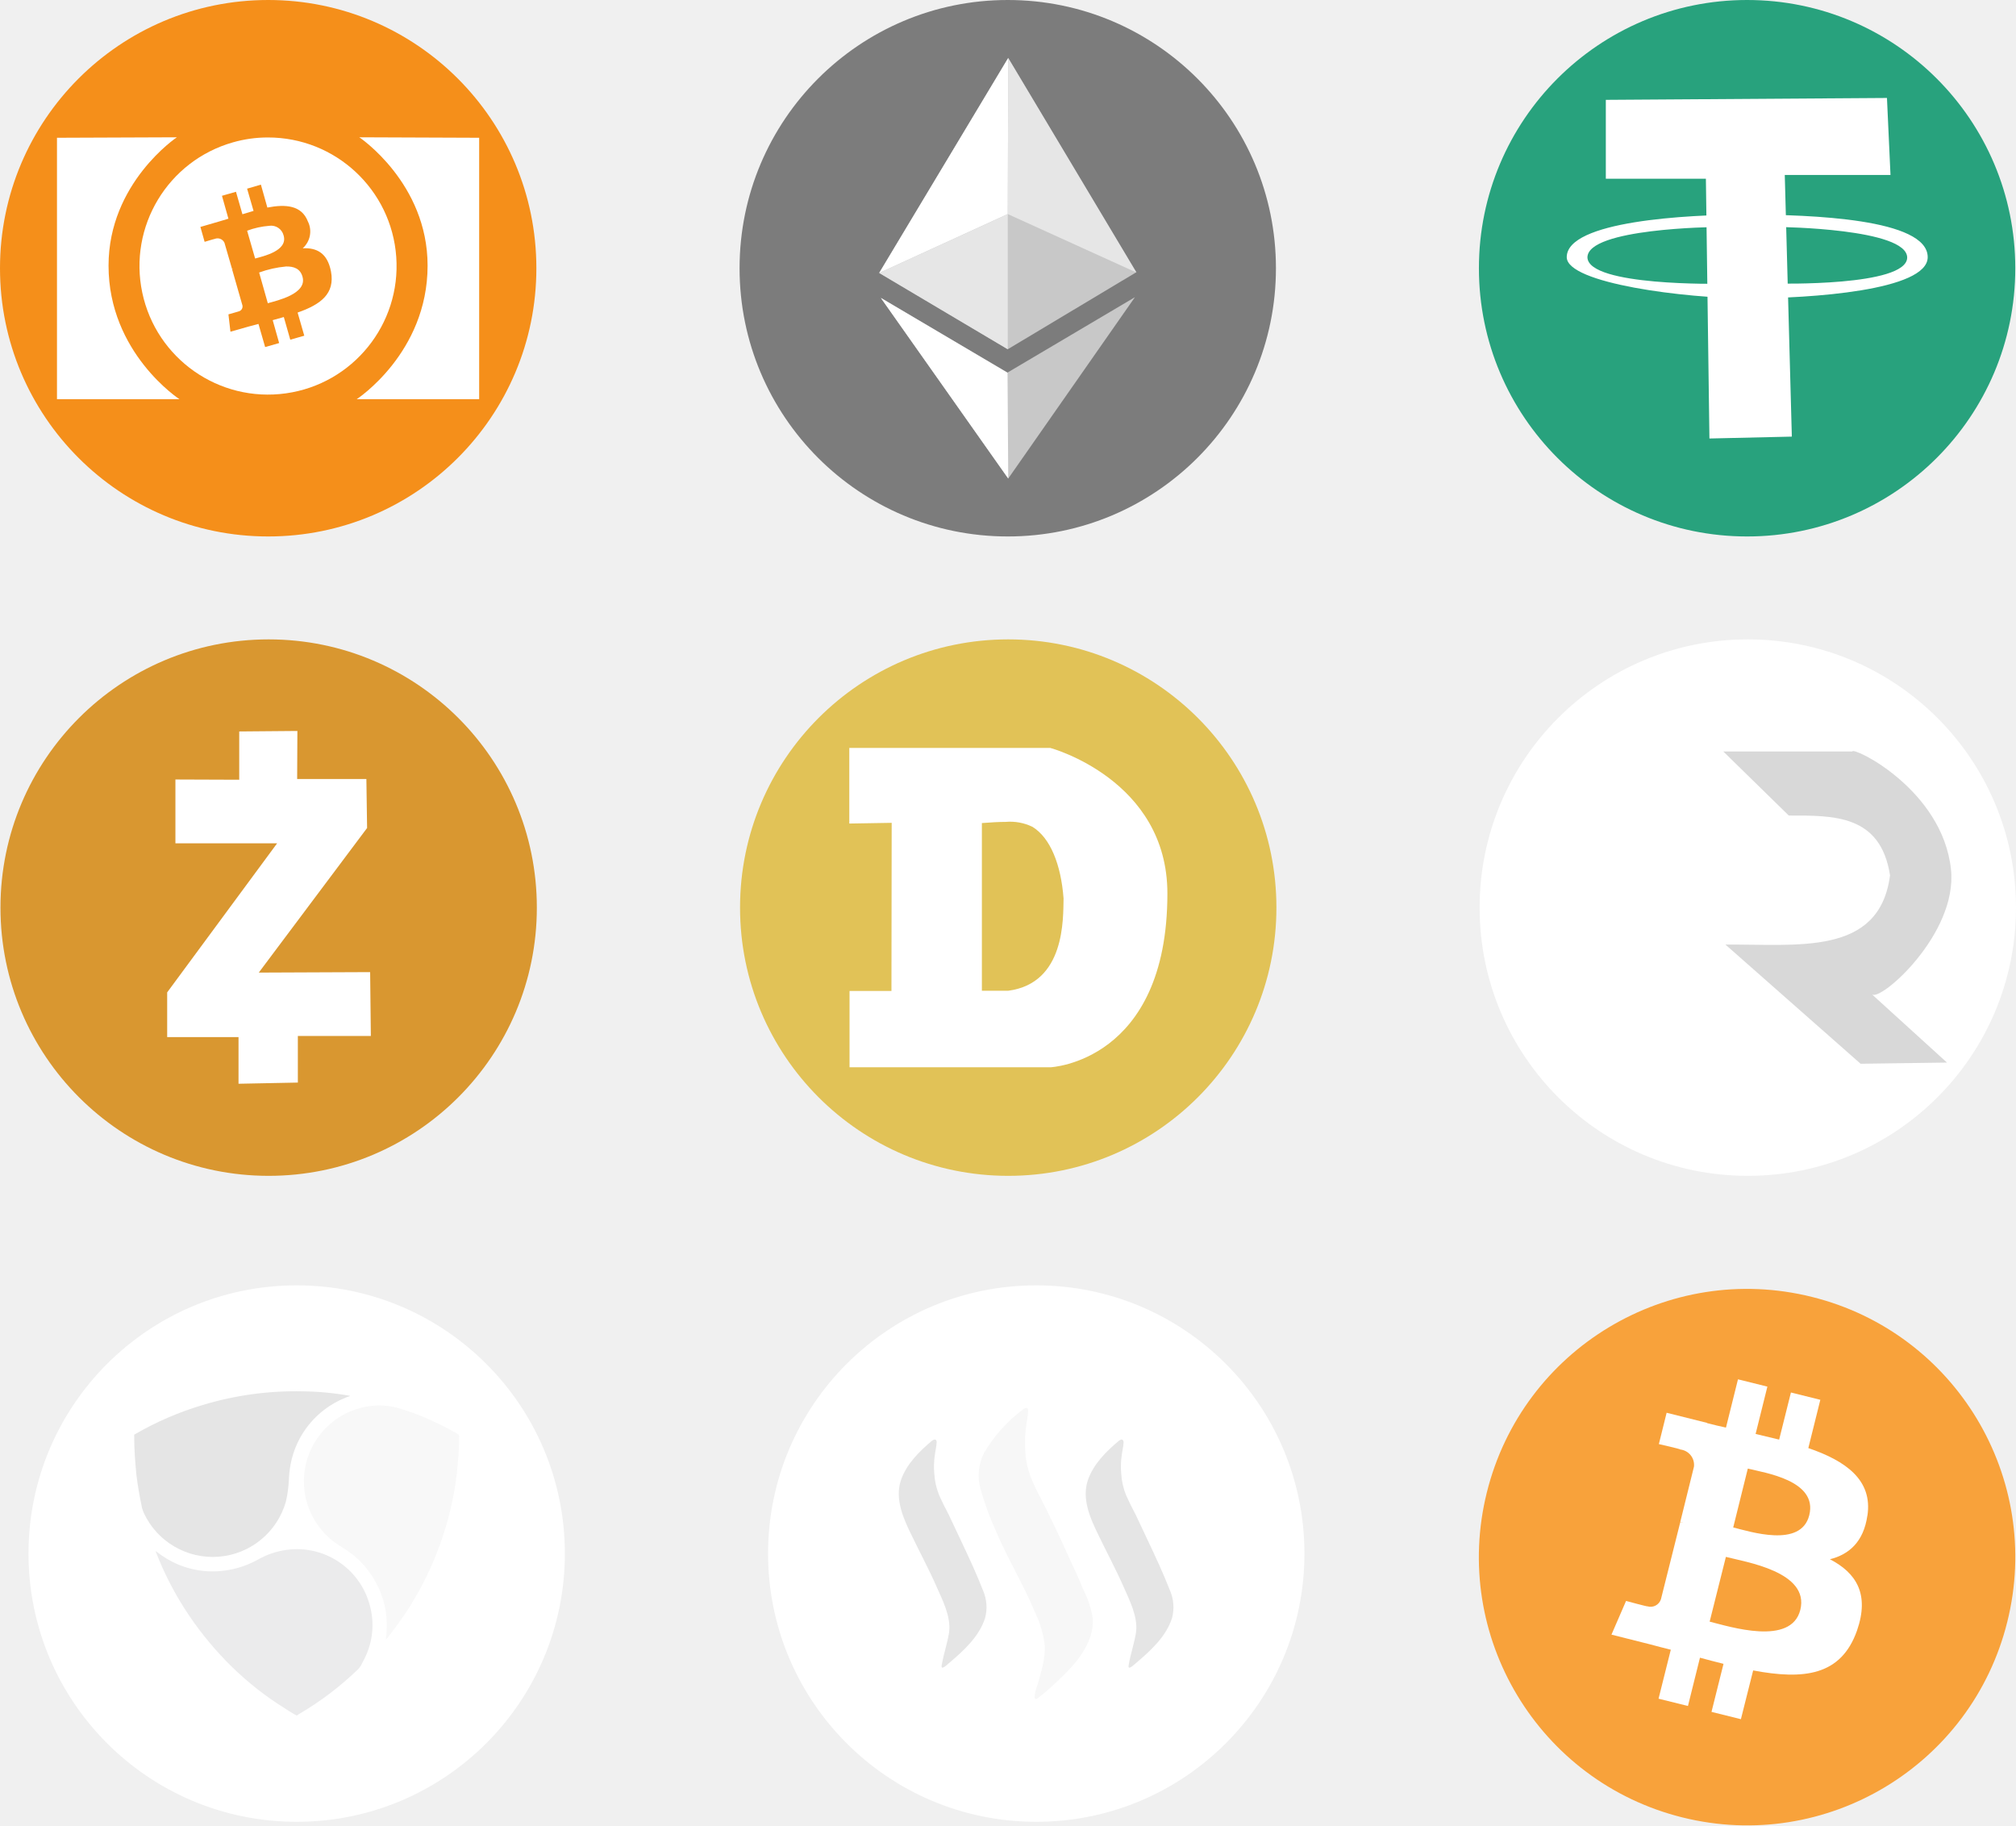
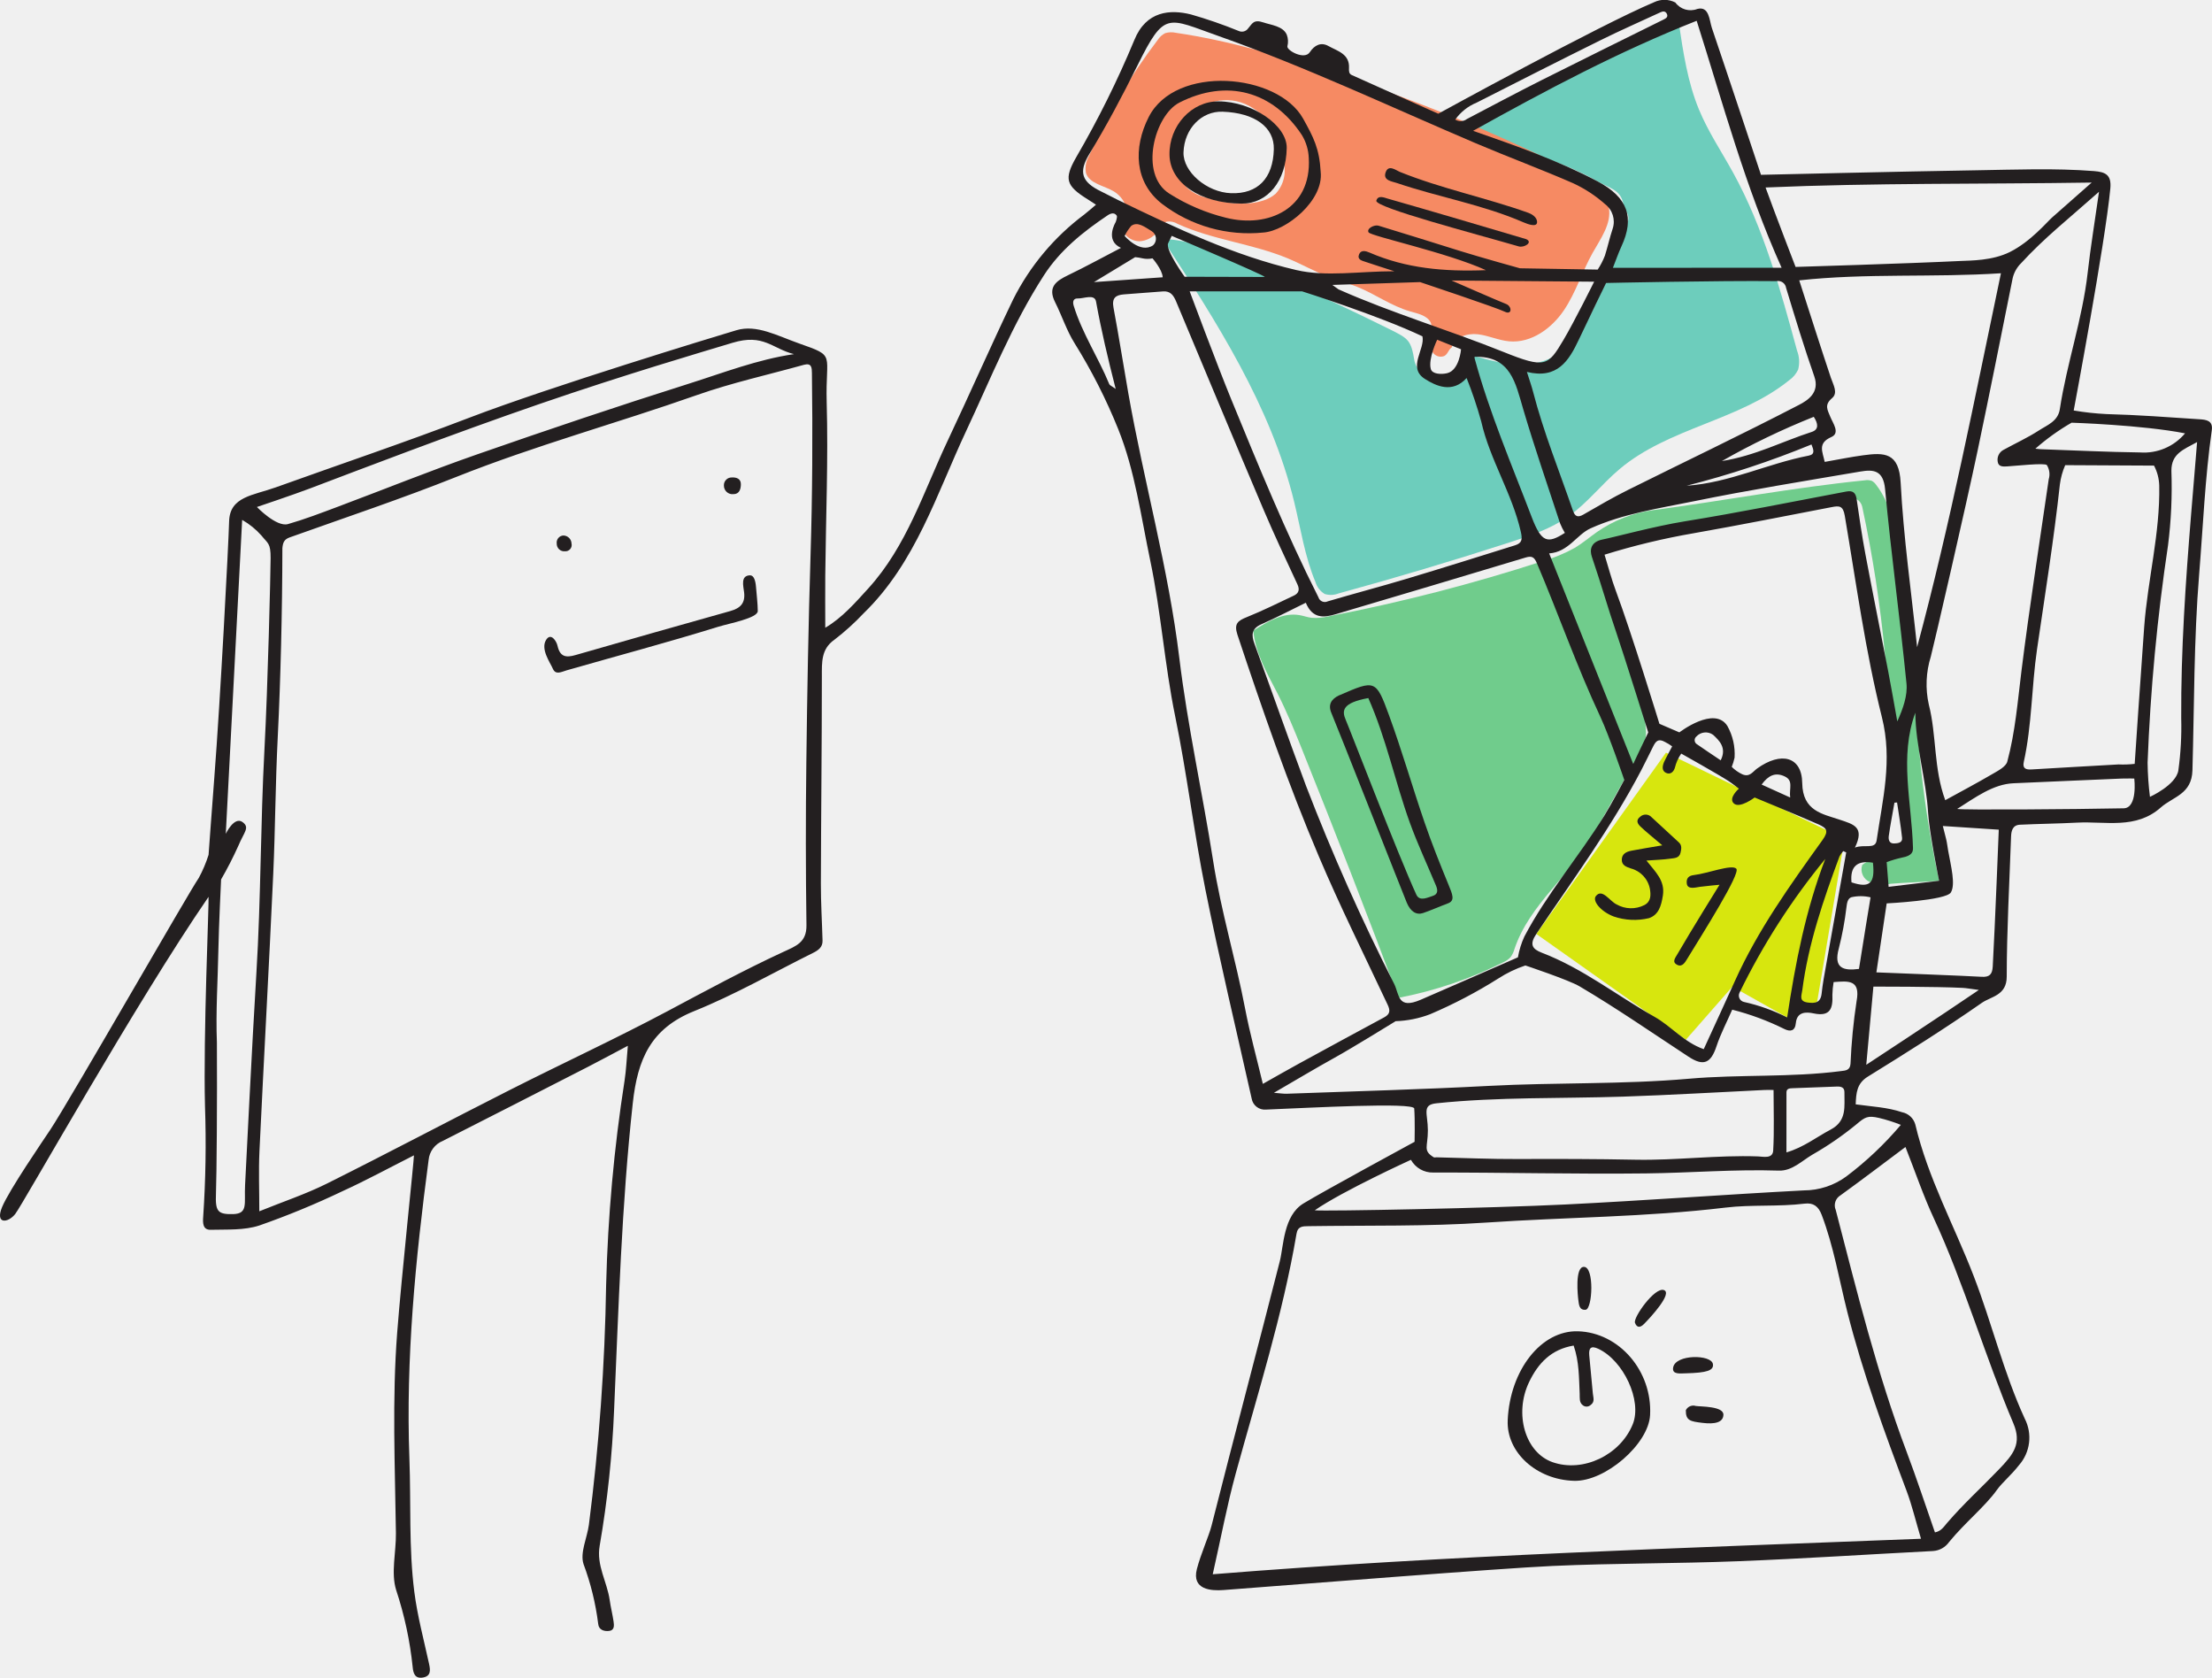
- <svg xmlns="http://www.w3.org/2000/svg" id="crypto" width="329.073" height="297.879" viewBox="0 0 329.073 297.879">
-   <circle id="path1812" cx="43.776" cy="43.776" r="43.776" transform="translate(0.077 104.349)" fill="#d99730" />
-   <path id="path1005" d="M141.261,405.377v7.879l-10.416-.038v10.416h16.6L129.5,447.962v7.3h11.646v7.61l9.685-.192v-7.61h11.915l-.115-10.416-18.179.077,17.68-23.6-.115-7.994h-11.3l.038-7.841Z" transform="translate(-102.212 -286.001)" fill="#fff" />
-   <circle id="circle1816-5" cx="43.776" cy="43.776" r="43.776" transform="translate(241.52 104.349)" fill="#fff" />
-   <path id="path2029" d="M729.248,414l22.061,19.448c-11.684.115-25.136-1.96-26.865,11.3,1.537,9.954,9.224,9.762,16.527,9.762l10.685,10.454H730.593c-.077.846-14.72-6.188-16.1-19.255-1.115-10.531,11.607-21.677,12.914-20.37l-12.26-11.146Z" transform="translate(-462.323 -291.357)" fill="#fff" />
-   <path id="path2031" d="M812.807,464.854l-22.061-19.448c11.684-.115,25.136,1.96,26.865-11.3-1.537-9.954-9.224-9.762-16.527-9.762L790.4,413.891h21.062c.077-.846,14.72,6.188,16.1,19.255,1.115,10.531-11.607,21.677-12.914,20.37l12.26,11.146Z" transform="translate(-509.101 -291.247)" fill="#d8d8d8" />
-   <circle id="circle2149" cx="43.776" cy="43.776" r="43.776" transform="translate(241.405)" fill="#28a27d" />
-   <path id="path2502" d="M753.571,186c-10.147,0-29.671,1.076-29.671,6.957,0,4.3,19.524,6.726,29.671,6.726,9.993,0,29.248-1.268,29.248-6.726,0-6.3-19.217-6.918-29.248-6.957Zm-5.5,2.037c-.384,1.5.961,6.841.961,9.263,0,0-21.6.423-21.754-4.3,0-4.766,20.793-4.958,20.793-4.958Zm10.608,0s20.793.231,20.793,5c-.115,4.727-21.254,4.228-21.254,4.228.038-2.421.846-7.725.461-9.224Z" transform="translate(-468.16 -150.987)" fill="#fff" />
-   <path id="path2496" d="M740.5,136.807v12.875h16.334l.577,42.393,13.452-.307-1.153-42.7h17.257L786.39,136.5Z" transform="translate(-478.38 -120.511)" fill="#fff" />
-   <circle id="circle1816-2" cx="43.776" cy="43.776" r="43.776" transform="translate(120.798 104.349)" fill="#e1c257" />
-   <path id="path2541" d="M419.2,412.5v12.337l6.918-.115-.038,27.442h-6.841v12.453h32.784s19.1-.846,19.1-28.364c0-18.6-19.1-23.752-19.1-23.752Zm25.52,12.068a8.348,8.348,0,0,1,4.381.807c2.921,1.806,4.651,6.149,5.073,11.684-.077,3.267.307,13.836-9.032,15.066h-4.3V424.76c1.46-.115,2.767-.192,3.882-.192Z" transform="translate(-280.568 -290.433)" fill="#fff" />
-   <circle id="circle2151" cx="43.776" cy="43.776" r="43.776" transform="translate(120.721)" fill="#7c7c7c" />
-   <path id="path2529" d="M452.962,119.5,431.9,154.59l20.985,12.453,20.985-12.568Z" transform="translate(-288.387 -110.045)" fill="#c8c8c8" />
-   <path id="path2531" d="M432.6,221.215l20.793,29.479L474.07,221.1l-20.793,12.3Z" transform="translate(-288.818 -172.596)" fill="#c8c8c8" />
-   <path id="path2533" d="M453.278,233.622l.115,17.257L432.6,221.4Z" transform="translate(-288.818 -172.781)" fill="#fff" />
-   <path id="path2535" d="M452.885,144.982,431.9,154.59l21.062-35.09Z" transform="translate(-288.387 -110.045)" fill="#fff" />
-   <path id="path2537" d="M452.885,185.8v22.061L431.9,195.409Z" transform="translate(-288.387 -150.863)" fill="#e6e6e6" />
-   <path id="path2539" d="M486.5,145.043l20.985,9.532L486.577,119.6Z" transform="translate(-322.002 -110.107)" fill="#e6e6e6" />
-   <circle id="circle2763" cx="43.776" cy="43.776" r="43.776" fill="#f58f1a" />
-   <path id="path2663" d="M102.263,153.2s-11.146,7.456-11.146,20.947c0,14.259,11.569,21.792,11.569,21.792H82.7V153.277Z" transform="translate(-73.399 -130.793)" fill="#fff" />
-   <path id="path2665" d="M210.423,153.2s11.146,7.456,11.146,20.947c0,14.259-11.569,21.792-11.569,21.792h19.986V153.277Z" transform="translate(-151.772 -130.793)" fill="#fff" />
-   <g id="g2700" transform="translate(22.889 22.435)">
-     <path id="path10-4" d="M345.907,243.806a20.575,20.575,0,0,0-5.7.8,20.982,20.982,0,1,0,5.7-.8Zm-1.125,7.7,1.053,3.739c3.013-.581,5.591-.363,6.608,2.251h0a3.663,3.663,0,0,1-.835,4.393c2.324-.109,4.03.8,4.611,3.776.69,3.667-1.706,5.41-5.446,6.717l1.089,3.776-2.287.654-1.053-3.7c-.581.182-1.2.327-1.815.508l1.053,3.739-2.287.653-1.089-3.776-1.634.436-2.941.835-.327-2.832s1.67-.472,1.634-.472a.83.83,0,0,0,.653-.98l-1.706-5.954c.073-.036.182-.036.254-.073-.109,0-.182.036-.254.036l-1.234-4.248a1.239,1.239,0,0,0-1.6-.617c.036-.036-1.634.472-1.634.472l-.69-2.432,3.122-.908h0c.472-.145.944-.29,1.452-.436l-1.053-3.739,2.287-.654,1.053,3.667c.617-.182,1.2-.363,1.815-.545l-1.053-3.631Zm1.38,6.717a13.236,13.236,0,0,0-3.631.8l1.307,4.538c1.271-.363,5.41-1.234,4.647-3.776A2.106,2.106,0,0,0,346.161,258.22Zm2.687,6.644a17.332,17.332,0,0,0-4.357.98l1.416,5.01c1.525-.436,6.462-1.525,5.664-4.32C351.208,265.19,350.119,264.827,348.848,264.863Z" transform="translate(-325.083 -243.806)" fill="#fff" />
+ <svg xmlns="http://www.w3.org/2000/svg" id="crypto" width="386.885" height="293.369" viewBox="0 0 386.885 293.369">
+   <path id="Path_806" data-name="Path 806" d="M281.957-292.171c-3.3-1.312-6.7-2.6-10.236-2.557,9.37,14.376,18.906,29.125,22.993,45.918,1.147,4.711,1.861,9.573,3.728,14.032a3.639,3.639,0,0,0,1.621,2.083,3.665,3.665,0,0,0,2.42-.1q15.082-4.124,29.974-8.944c3.549-1.149,7.146-2.355,10.217-4.519,3.315-2.335,5.844-5.665,8.954-8.282,8.622-7.26,20.894-8.453,29.661-15.53a4.734,4.734,0,0,0,1.571-1.86,5.381,5.381,0,0,0-.183-3.3c-2.905-10.661-5.859-21.441-11.154-31.077-2.024-3.684-4.387-7.19-6-11.084-1.992-4.809-2.773-10.042-3.537-15.21-12.138,4.9-27.575,13.265-39.1,19.548,7.842,1.432,17.937,4.208,24.893,8.2,2.112,1.212,4.005,1.451,4.5,3.888.315,1.561,1.253,1.777.752,3.288q-2.12,6.4-4.807,12.578c-1.993,4.585-4.568,9.416-9.072,11.35-4.356,1.871-9.317.516-13.848-.853a6.956,6.956,0,0,1-4.6,4.264,4.176,4.176,0,0,1-4.939-3.064c-.621-3.7-1-3.924-4.371-5.6q-4.718-2.34-9.48-4.573-9.858-4.588-19.952-8.606" transform="translate(-68.361 336.563)" fill="#6dcdbc" />
+   <path id="Path_807" data-name="Path 807" d="M337.066-173.253l22.681-31.7,31.225,15.08-4.787,28.5-5.24,2.727-9.586-5.391-8.142,9.288Z" transform="translate(-68.361 336.563)" fill="#d7e60e" />
+   <path id="Path_808" data-name="Path 808" d="M287.558-226.277c2.455-1.58,5.221-3.229,8.1-2.725.7.124,1.381.375,2.088.467a9.284,9.284,0,0,0,2.947-.244,314.626,314.626,0,0,0,37.5-9.666,26.684,26.684,0,0,0,5.668-2.356c1.344-.815,2.541-1.849,3.829-2.747a22.457,22.457,0,0,1,9.816-3.812c12.565-1.673,24.4-3.935,37.016-5.215a2.351,2.351,0,0,1,1.215.092,2.14,2.14,0,0,1,.756.683c2.479,3.183,3.255,7.346,3.692,11.354,1.281,11.714,2.855,23.75,3.883,35.488a187.773,187.773,0,0,0,3.452,22.4c-2.067.2-6.387.333-8.453.532a6.976,6.976,0,0,1-3.628-.293,2.4,2.4,0,0,1-1.367-3.005c1.841-1.565,4.933-.679,6.788-2.228,1.552-1.3,1.521-3.648,1.353-5.663-.727-8.686-3.341-20.218-4.165-28.9a220.41,220.41,0,0,0-3.987-25.871,1.993,1.993,0,0,0-.791-1.176,2.782,2.782,0,0,0-2.139-.172q-20.661,3.942-41.286,8.08a3.078,3.078,0,0,0-2.261,1.2,2.944,2.944,0,0,0-.063,1.992c2.111,9.886,8.072,18.858,8.693,28.949a6.454,6.454,0,0,1-.135,2.131,7.25,7.25,0,0,1-.723,1.567q-4.124,7.35-8.25,14.7c-4.048,7.21-11.2,12.217-13.845,20.05a4.382,4.382,0,0,1-.721,1.5,4.093,4.093,0,0,1-1.317.9,70.608,70.608,0,0,1-18.252,6.18q-8.2-21.861-16.913-43.526c-1.34-3.331-2.693-6.663-4.34-9.852-1.835-3.553-3.749-6.846-4.161-10.824" transform="translate(-68.361 336.563)" fill="#70cc8c" />
+   <path id="Path_809" data-name="Path 809" d="M291.494-302.7a5.951,5.951,0,0,1-2.231,1.213c-3.14,1.012-6.626.429-9.8-.488a7.764,7.764,0,0,1-3.441-1.705c-1.3-1.323-1.395-3.279-1.292-5.053a15.048,15.048,0,0,1,1.351-5.991,7.844,7.844,0,0,1,4.773-4.1,8.417,8.417,0,0,1,5.937.753,13.222,13.222,0,0,1,4.393,3.856,9.2,9.2,0,0,1,1.433,2.488,7.147,7.147,0,0,1,.328,2.785,15.921,15.921,0,0,1,.1,1.745A5.956,5.956,0,0,1,291.494-302.7Zm58.261,2.437c-.535-3.015-3.635-4.927-6.479-6.4a289.294,289.294,0,0,0-41.664-17.054c-9-2.991-18.153-5.723-27.585-7.109a3.631,3.631,0,0,0-1.865.06,3.364,3.364,0,0,0-1.32,1.193,101.537,101.537,0,0,0-12.024,20.3,4.274,4.274,0,0,0-.511,2.991c.608,1.84,3.163,2.167,4.888,3.2a5.065,5.065,0,0,1,1.625,7,3.274,3.274,0,0,0,2.8,1.709,4.239,4.239,0,0,0,3.2-1.7c.467-.651.808-1.505,1.605-1.736a2.836,2.836,0,0,1,1.9.393c6.117,2.8,13.122,3.457,19.34,6.06,2.444,1.024,4.745,2.341,7.229,3.272,1.592.6,3.249,1.033,4.825,1.668,3.164,1.277,5.956,3.344,9.248,4.292,1.356.391,2.955.709,3.6,1.9a3.89,3.89,0,0,1,.171,2.479,4.49,4.49,0,0,0,.052,2.492,1.684,1.684,0,0,0,2.14.96c.728-.379.684-1.064,1.352-1.531.381-1.74,2.656-2.505,4.528-2.293s3.616,1.063,5.491,1.236c3.908.364,7.485-2.3,9.59-5.424s3.184-6.76,5.02-10.03c1.413-2.515,3.34-5.115,2.843-7.92" transform="translate(-68.361 336.563)" fill="#f68a63" />
+   <g id="Group_44" data-name="Group 44" transform="translate(-68.361 336.563)">
+     <path id="Path_810" data-name="Path 810" d="M400.162-196.242l-.457.035c-.337,1.931-.712,3.855-.989,5.793-.089.631.04,1.379.952,1.337.617-.028,1.465-.1,1.373-.967C400.825-192.117,400.463-194.176,400.162-196.242Zm-18.693-.871c-.2-1.637.6-2.952-.952-3.685-1.665-.788-2.889-.152-4.044,1.423Zm10.725,14.837c3.192,1.064,4.148.2,3.748-3.436C393.233-186.155,391.912-185.1,392.194-182.275Zm-22.878-21.339c1.1-2.193-.259-3.469-1.339-4.467a2.217,2.217,0,0,0-2.921.309.831.831,0,0,0,.139,1.369C366.479-205.5,367.8-204.638,369.316-203.615ZM265.06-295.3s2.7,3.161,4.977,1.631a1.555,1.555,0,0,0-.249-2.477c-1.188-.72-2.455-1.741-3.567-.925A8.168,8.168,0,0,0,265.06-295.3Zm120.133,36.456a163.207,163.207,0,0,1-21.835,7.214c7.435-.5,14.138-3.869,21.339-5.26C385.83-257.111,385.6-257.836,385.193-258.848ZM319.732-277.16s-1.617,3.315-1.117,5.127c.248.9,1.824.971,2.86.724,2.139-.511,2.428-4.176,2.428-4.176Zm65.862,13.481a129.093,129.093,0,0,0-16.07,7.736c5.849-.928,10.632-3.463,15.709-5.093C386.524-261.451,386.356-262.512,385.594-263.679Zm-113.873-24.4c-.069-1.365-1.785-3.313-1.785-3.313a4.074,4.074,0,0,1-1.753,0,8.979,8.979,0,0,0-1.28-.207l-7.206,4.365,12.025-.845ZM263.5-268.552c-1.389-5.444-2.545-10.326-3.436-15.273-.252-1.4-2.125-.507-3.248-.547-.679-.024-.9.519-.664,1.269,1.487,4.841,4.319,9.068,6.224,13.714.08.2.385.3,1.124.836Zm130,101.417c.508-3.367,2.027-12.522,2.027-12.522a7.4,7.4,0,0,0-3.371-.013c-.667.255-.751,1.051-.847,1.76a55.543,55.543,0,0,1-1.337,7.2c-.931,3.393.715,3.943,3.528,3.572Zm-103.924-121c.029-.275-16.278-7.184-16.278-7.184s-.331.7-.624,1.288c-.543,1.095,2.88,5.861,2.88,5.861s9.666.035,14.022.035Zm33.31-27.518a1.8,1.8,0,0,0,2.044-.1c4.359-2.288,8.7-4.6,13.1-6.816,7.1-3.571,14.228-7.068,21.343-10.6.407-.2.779-.453.524-.975-.232-.476-.637-.491-1.084-.283-3.495,1.623-7.026,3.169-10.48,4.879-7.258,3.595-14.482,7.258-21.7,10.928a8.577,8.577,0,0,0-3.743,2.963Zm68.381,128.142c-.173-.079-.347-.156-.521-.233a4.659,4.659,0,0,0-.655.943c-2.827,7.61-5.457,15.276-6.505,23.381-.121.932-.633,1.936.936,2.156,1.331.184,2.283.031,2.453-1.6s.475-3.255.763-4.873q1.75-9.888,3.529-19.769Zm59.261-73.277c-7.456-1.471-19.84-1.863-19.84-1.863a39.252,39.252,0,0,0-6.333,4.543c.38.039.68.085.983.095,5.775.2,11.549.489,17.326.563A9.37,9.37,0,0,0,450.529-260.786ZM380.813-135.054c3.021-.889,5.237-2.675,7.709-3.976,2.935-1.543,2.395-4.1,2.435-6.551.012-.837-.577-1.017-1.317-.987-2.6.111-5.205.2-7.809.291-.507.019-1.009.064-1.012.729-.011,3.425-.005,6.85-.005,10.493Zm20.2-51.547a19.329,19.329,0,0,0-2.668.791l.34,4.319,8.829-1.067s-1.732-8.553-1.916-11.808c-.335-5.907-2.187-11.618-2.241-17.578-2.828,7.733-.645,15.566-.411,23.6.016.584-.019,1.412-1.933,1.741Zm9.672-8.512c.947.209,20.221.067,29.111-.111,2.479-.049,1.857-5.2,1.857-5.2s-1.1-.041-2.2,0c-6.307.248-12.61.561-18.916.82-3.552.145-6.686,2.484-9.857,4.488Zm3.779,31.651c-1.485-.193-2.151-.325-2.821-.361-4.355-.229-15.62-.224-15.62-.224l-1.248,13.674S407.745-158.881,414.468-163.461Zm-26.861-22.9a118.472,118.472,0,0,0-14.982,23.351,1.143,1.143,0,0,0,.793,1.656,31.885,31.885,0,0,1,7.526,2.7c1.448-9.6,3.255-18.837,6.663-27.7Zm-45.546-57.027a11.978,11.978,0,0,1-.831-1.653c-2.18-6.646-4.469-13.262-6.449-19.967-1.349-4.569-2.167-9.346-8.5-9.162,0-.051-.044.105-.008.24,2.593,9.54,6.493,18.617,10.005,27.825C337.964-241.694,339.034-241.442,342.062-243.387Zm110.58-15.872c-2.42,1.332-4.507,2.032-4.492,5.027a80.847,80.847,0,0,1-.589,13.018A345.231,345.231,0,0,0,443.98-203.2a53.221,53.221,0,0,0,.412,5.973s4.557-2.051,4.969-4.623a55.949,55.949,0,0,0,.5-9.158c-.057-11.916.767-23.782,1.733-35.643.328-4.037.668-8.073,1.045-12.612ZM301.391-286.741l1.079.776c9.414,4.179,19.3,7.1,28.857,10.944,7.3,2.937,7.785,2.448,10.456-2.044,1.9-3.187,5.4-10.242,5.4-10.242l-24.937-.207s8.466,3.709,9.525,4.1,1.1,2.021-.251,1.343-14.782-5.165-14.782-5.165ZM414.916-165.765c1.4.1,1.9-.413,1.98-1.777.4-7.208,1.056-23.945,1.056-23.945l-9.786-.643s.315,1.223.577,2.277c.167.669.233,1.363.357,2.043.515,2.825,1.311,5.9.473,7.3s-11.226,1.912-11.226,1.912l-1.8,12.062s16.734.649,18.37.772ZM113.294-247.911s3.42,3.564,5.439,2.988c2.9-.829,5.726-1.916,8.553-2.973,8.185-3.065,16.294-6.345,24.543-9.221,12.281-4.283,24.61-8.437,37.011-12.354,6.041-1.908,11.994-4.229,18.389-5.169-3.841-.963-5.289-3.636-10.769-1.977s-18.71,5.527-33.7,10.682c-15.14,5.208-31.959,11.666-40.163,14.774-2.992,1.133-9.3,3.251-9.3,3.251ZM339.311-239.8l14.7,36.81c.365-.8,2.632-5.5,2.632-5.5s-4.352-13.848-5.395-16.889c-1.739-5.073-2.735-8.746-4.464-13.824-.412-1.207-.2-2.613,1.859-3.021s9.134-2.331,14.337-3.171c9.474-1.528,18.885-3.444,28.318-5.221,1.183-.221,1.64.253,1.8,1.372.468,3.195.925,6.393,1.523,9.565,1.287,6.84,2.669,13.662,3.991,20.5.563,2.915,1.063,5.84,1.591,8.76.995-2.227,1.821-4.493,1.605-6.656-1.131-11.329-2.683-22.617-3.739-33.951-.308-3.311-2.012-3.477-4.312-3.085-9.757,1.661-19.534,3.236-29.229,5.215-6.065,1.237-12.294,2.167-17.966,4.717-2.444,1.1-3.865,4.149-7.256,4.383Zm61.518,99.93a27.888,27.888,0,0,0-3.813-1.211c-1.972-.452-2.437-.179-3.975,1.127a55.27,55.27,0,0,1-7.72,5.311c-1.848,1.1-3.543,2.848-5.827,2.773-7.758-.257-15.49.4-23.231.488-12.406.147-24.817-.176-37.226-.151a4.343,4.343,0,0,1-3.9-2.227s-11.905,5.421-16.822,8.829c1.847.2,31.05-.383,43.827-1.016,13.91-.689,27.8-1.736,41.71-2.464a12.615,12.615,0,0,0,7.41-2.422,58.882,58.882,0,0,0,9.562-9.037Zm-23.665-163.9c1.681,4.637,5.247,13.882,5.247,13.882s19.676-.592,28.831-1.04c1.809-.088,5.567-.035,8.657-1.573,3.611-1.8,6.509-5.267,7.366-6.023,2.221-1.961,4.445-3.92,6.936-6.116C414.926-304.343,396.142-304.6,377.165-303.778Zm1.395,157.8c-.495,0-1.025-.021-1.552,0-8.268.392-16.53.892-24.8,1.164-10.874.357-21.782.036-32.615,1.164-2.613.272-1.495,1.792-1.492,4.724s-.92,3.524,1.027,4.717c.115.069.313,0,.473.005,4.763.109,9.528.323,14.29.3,6.837-.029,13.67-.019,20.51.119,7.144.144,14.285-.836,21.457-.577.888.033,2.555.464,2.64-1.024C378.694-138.855,378.56-142.348,378.56-145.978ZM107.851-190.762s1.478-3.145,2.956-2.037c1.274.957.266,1.685-.76,4.133a65.312,65.312,0,0,1-3.016,5.885s-.4,8.169-.473,12.256c-.1,5.415-.475,10.816-.261,16.25.06,10.132-.041,23.311-.164,26.414s.282,3.66,2.993,3.595c2.689-.067,1.928-1.884,2.1-5.09s1.191-24.124,1.978-37.041c.8-13.053.714-26.138,1.413-39.179.59-11,1.062-30.7,1.076-33.383s-.487-2.548-1.612-3.968a13.324,13.324,0,0,0-3.366-2.729ZM438.9-202.895a17.425,17.425,0,0,0,2.824-.1s1.145-17,1.664-23.977c.613-8.249,2.789-16.334,2.631-24.675a7.978,7.978,0,0,0-.913-3.5l-15.536-.08a12.324,12.324,0,0,0-.931,3.372c-1.053,9.636-2.593,19.22-3.995,28.815-.957,6.553-.884,13.225-2.32,19.721-.256,1.165.4,1.356,1.373,1.3C428.672-202.322,433.642-202.595,438.9-202.895Zm-37.275,66.9c-3.9,2.913-7.594,5.727-11.356,8.445a2.042,2.042,0,0,0-.833,2.565c3.7,14.236,7.212,28.52,12.413,42.318,1.749,4.638,3.293,9.356,4.937,14.056,1.095-.2,1.568-1.007,2.148-1.678,2.94-3.41,5.958-6.116,9.07-9.362,2.509-2.617,4.015-4.46,2.5-8.031-4.795-11.269-8.72-24.69-13.9-35.823-1.845-3.962-3.251-8.129-4.972-12.49Zm-14.117-119.8c2.363-.413,4.547-.865,6.75-1.161,3.649-.489,6.256-.521,6.533,4.792.5,9.612,1.871,19.178,2.877,28.763,5.8-21.575,10.049-43.383,14.664-65.381-11.909.775-23.486-.045-35.279,1.243,1.921,5.944,3.681,11.5,5.531,17.024.409,1.224,1.3,2.645.216,3.563-1.412,1.192-.8,2.061-.315,3.268.463,1.143,1.757,2.844.187,3.537-2.449,1.08-1.543,2.537-1.164,4.353Zm-16.176,95.78c-.972,2.225-2.041,4.253-2.752,6.4-.993,3-2.279,3.537-4.891,1.825-6.327-4.147-12.556-8.466-19.066-12.305-1.924-1.133-9.47-3.647-9.47-3.647a20.932,20.932,0,0,0-4.74,2.281,84.372,84.372,0,0,1-11.91,6.24A18.586,18.586,0,0,1,312.461-158s-7.554,4.663-10.665,6.384c-3.371,1.865-6.676,3.851-10.625,6.14,1.217.093,1.72.181,2.219.164,11.782-.437,23.571-.743,35.343-1.371,11.676-.623,23.379-.232,35.051-1.256,8.833-.776,17.752-.193,26.578-1.335.783-.1,1.571-.108,1.66-1.28a100.283,100.283,0,0,1,1.056-10.922c.719-3.819-1.428-3.56-4.015-3.36a15.429,15.429,0,0,0-.213,2.223c.1,2.32-.313,3.88-3.292,3.249-1.2-.253-2.907-.365-3.1,1.7-.133,1.411-.973,1.541-2.017,1.028a45.867,45.867,0,0,0-9.106-3.375Zm8.638-129.725c-6.4-14.27-10.249-28.715-14.857-43.188-13.677,5.4-26.231,12.085-39.1,19.24,7.8,2.728,15,5.26,21.758,8.833,5.323,2.815,6.505,6.352,4.192,11.356-.54,1.172-.96,2.4-1.5,3.76ZM366.349-153.11c1.872-4.089,3.685-7.99,5.452-11.916,4.005-8.9,9.664-16.778,15.316-24.645,1.156-1.612.739-2.109-.717-2.751-3.389-1.493-11.15-4.692-11.15-4.692s-2.6,1.985-3.633,1.045.88-2.592.88-2.592-1.161-.913-1.884-1.38c-1.756-1.136-8.2-4.751-8.2-4.751a7.5,7.5,0,0,0-1.109,2.461c-.2.712-.785,1.292-1.573.9-.752-.377-.607-1.172-.343-1.835.175-.439,1.441-2.788,1.441-2.788a8.01,8.01,0,0,0-1.241-.76c-1.2-.688-1.633-.116-2.084.775-.695,1.375-1.357,2.767-2.071,4.132-5.277,10.092-12.032,19.244-18.369,28.655-1.223,1.817-.737,2.632.973,3.285,7.141,2.731,13.12,7.49,19.7,11.2,2.944,1.66,5.14,4.443,8.61,5.659Zm69.134-149.919c-5.032,4.475-9.641,8.121-13.617,12.478a5.407,5.407,0,0,0-1.477,2.6c-2.017,10.034-4.011,20.072-6.117,30.087-2.044,9.721-7.594,33.772-8.205,36.106a16.219,16.219,0,0,0-.352,8.393c1.383,5.4.824,11.186,2.877,16.722,2.756-1.517,5.512-2.973,8.2-4.547,1-.584,2.4-1.288,2.649-2.2,1.395-5.167,1.813-10.506,2.473-15.813,1.4-11.21,3.159-22.375,4.775-33.558a3.033,3.033,0,0,0-.329-2.481c-.4-.415-5.392.14-6.929.232-.663.039-1.547.112-1.665-.815a1.951,1.951,0,0,1,.959-2.047c2.083-1.147,4.265-2.139,6.253-3.428,1.452-.941,3.329-1.588,3.653-3.72,1.22-8.025,3.951-15.738,4.868-23.833.5-4.445,1.233-8.865,1.985-14.173Zm-100.062,31.5c.457,1.464.812,2.448,1.073,3.456,1.843,7.108,4.6,13.909,6.99,20.833.336.972.832,1.22,1.8.661,2.576-1.484,5.151-2.988,7.812-4.312,9.972-4.96,20.029-9.75,29.914-14.873,1.525-.791,3.669-2.144,2.681-4.971-1.785-5.107-3.363-10.288-4.932-15.468a1.423,1.423,0,0,0-1.712-1.2c-10.033-.113-29.778.321-29.778.321s-3.387,6.968-4.764,9.9c-1.745,3.717-3.765,6.957-9.086,5.653Zm-7.154-17.788c-6.813-3.1-20.166-5.957-20.545-6.624s1.027-1.377,1.747-1.159c4.8,1.459,9.588,2.956,14.376,4.456,3.435,1.075,10.353,2.992,10.353,2.992l13.609.229a13.128,13.128,0,0,0,1.257-2.44c.493-1.56.843-3.167,1.359-4.717a3.866,3.866,0,0,0-1.345-4.3,22.8,22.8,0,0,0-5.547-3.633c-5.635-2.465-11.414-4.6-17.074-7.008-14.95-6.364-29.658-13.341-44.99-18.749-8.98-3.167-9.39-4.459-14.133,5.1-2.62,5.284-5.375,10.486-8.44,15.53-1.951,3.209-1.336,4.92,2.071,6.56,1,.481,1.975,1.021,2.976,1.505,10.076,4.877,20.251,9.7,31.149,12.234,5.232,1.215,10.981.209,17.149.209-2.059-.667-3.537-1.133-5-1.628-.641-.215-1.549-.395-1.172-1.329.331-.817,1.173-.593,1.817-.315,6.368,2.765,13.074,3.373,20.387,3.081Zm64.521,100.969c1.629-.653,3.564.379,3.8-1.264,1.036-7.116,2.816-13.993.927-21.525-2.9-11.57-4.5-23.473-6.5-35.26-.3-1.775-.988-1.741-2.293-1.491-8.037,1.548-16.064,3.145-24.123,4.565A122.736,122.736,0,0,0,349-239.569c.685,2.212,1.221,4.311,1.979,6.327C353.628-226.186,358.6-210,358.6-210l3.485,1.5s6.144-4.727,8.406-1.108a10.039,10.039,0,0,1,1.252,5.531,10.866,10.866,0,0,1-.493,1.608,6.5,6.5,0,0,0,1.848,1.3c1.291.563,1.843-.479,2.592-1.017,4.193-3.008,7.825-2.1,7.885,2.544.065,4.888,3.545,5.4,6.48,6.384,2.524.847,4.48,1.279,2.735,4.913ZM276.437-285.621s4.757,12.758,7.249,18.832c4.795,11.682,9.574,23.375,15.27,34.663a1.172,1.172,0,0,0,1.637.713c4.559-1.353,9.161-2.553,13.716-3.919,6.357-1.9,12.688-3.9,19.022-5.876,1.209-.379,1.341-.985,1.024-2.376-1.529-6.728-5.411-12.581-6.928-19.306a73.807,73.807,0,0,0-2.552-7.573c-2.476,2.759-5.4,1.368-7.294.161-3.113-1.981.06-5.169-.431-7.452-7.688-3.649-21.062-7.868-21.062-7.868Zm12.8,138.583c2.368-1.331,4.356-2.476,6.371-3.576q7.4-4.046,14.828-8.044c1.035-.555,1.123-1.168.637-2.2-4.069-8.648-8.336-17.214-12.066-26.009-5.369-12.653-9.87-25.645-14.209-38.69-.653-1.964.073-2.469,1.644-3.1,2.791-1.129,5.5-2.471,8.22-3.76.855-.405,1.055-1.037.62-1.973-2.008-4.327-4.049-8.641-5.913-13.03-5.144-12.118-10.21-24.27-15.294-36.412-.444-1.06-.991-1.883-2.313-1.776-2.279.185-4.559.34-6.837.521-1.449.116-2.127.637-1.807,2.343.933,4.96,1.708,9.949,2.585,14.92,2.728,15.488,7.025,30.651,8.925,46.324,1.443,11.905,4.071,23.661,5.924,35.523,1.364,8.729,3.939,17.177,5.593,25.837.815,4.256,1.98,8.444,3.093,13.106Zm7.516-84.133c-2.637,1.287-5.164,2.608-7.765,3.757-1.752.773-1.784,1.881-1.209,3.445,3.029,8.27,5.932,16.588,9.017,24.837a369.108,369.108,0,0,0,15.409,34.612c.933,1.883.567,4.528,4.645,2.771s17-7.414,17-7.414a14.737,14.737,0,0,1,1.125-3.631c3.9-7.438,9.524-13.953,13.977-21.13,1.288-2.079,3.5-6.267,3.5-6.267s-2.653-7.761-4.175-11.01c-4.125-8.8-7.32-17.973-11.117-26.9-.471-1.105-.915-1.289-1.993-.964q-16.61,5-33.243,9.917c-2.04.605-4.005.791-5.176-2.024ZM280.473-61.288c41.482-3.337,82.575-4.582,123.877-6.21-.96-3.221-1.581-5.869-2.531-8.395-3.876-10.3-7.665-20.629-10.37-31.312-1.432-5.661-2.379-11.441-4.473-16.935-.573-1.5-1.456-2.144-2.983-1.956-4.6.565-9.281.144-13.838.692-13.91,1.669-27.91,1.673-41.855,2.62-10.32.7-20.7.473-31.058.628-1.036.015-1.889-.005-2.115,1.319C292.7-106.567,288.3-92.8,284.483-78.873c-1.495,5.461-2.535,11.048-4.011,17.584Zm-166.757-63.47c4.178-1.692,8.115-3,11.789-4.829,10.751-5.364,21.372-10.992,32.093-16.417,9.126-4.62,18.424-8.913,27.451-13.713,6.723-3.576,13.413-7.208,20.322-10.4,2.187-1.011,4.085-1.641,4.041-4.665q-.2-14.25-.02-28.5c.147-12.052.361-24.1.735-36.15.331-10.633.38-21.261.241-31.893-.012-.892-.027-1.829-1.4-1.447-6.243,1.741-12.6,3.14-18.7,5.287-13.97,4.916-28.278,8.812-42.06,14.3-9.606,3.829-19.432,7.11-29.177,10.59-1,.357-1.187.929-1.281,1.885-.015,11.109-.323,23.266-.789,32.581s-.438,16.234-.808,24.347c-.74,16.2-1.646,32.386-2.416,48.58-.159,3.362-.023,6.737-.023,10.438Zm279.217-18.7c2.807.395,5.511.5,8.1,1.376a3.011,3.011,0,0,1,2.321,2.143c2.192,9.324,6.817,17.7,10.229,26.547,3.171,8.22,5.241,16.907,8.906,24.878a7.282,7.282,0,0,1-1.024,8.176c-1.284,1.667-2.927,3.017-3.833,4.292-2.033,2.861-5.557,5.689-8.373,9.122a3.715,3.715,0,0,1-2.809,1.572c-11.368.583-22.725,1.34-34.1,1.783-10.82.423-21.661.339-32.477.828-9.324.424-45.246,3.28-57.524,4.212-2.12.161-5.587-.032-4.651-3.671.669-2.6,2.112-5.8,2.559-7.561,3.908-15.435,8.01-30.818,11.942-46.246.68-2.664.627-7.984,4.132-10.119s19.446-10.785,19.446-10.785.085-3.887-.063-5.817c-.087-1.124-18.188-.129-25.879.185a2.339,2.339,0,0,1-2.561-1.957c-2.729-12.176-5.637-24.317-8.092-36.547-2.016-10.041-3.22-20.245-5.28-30.275-1.852-9.014-2.468-18.206-4.353-27.193-1.624-7.74-2.688-15.761-5.607-23.01a96.563,96.563,0,0,0-7.632-15.02c-1.4-2.232-2.22-4.815-3.412-7.184-1.331-2.644.183-3.709,2.279-4.716,2.985-1.435,5.893-3.032,9.245-4.776-2.905-1.309-.92-4.509-.92-4.509s.336-.9.172-1.137c-.412-.6-1.064-.392-1.567-.055-4.3,2.885-8.312,6.09-11.168,10.51-5.537,8.569-9.28,18.016-13.59,27.206-5.155,10.989-8.845,23.066-17.916,31.861a42.913,42.913,0,0,1-5.157,4.664c-2.308,1.612-2.169,3.961-2.169,6.411,0,12.062-.143,24.123-.173,36.184-.009,3.335.2,6.669.292,10.005.032,1.136-.739,1.683-1.637,2.129-6.932,3.437-13.682,7.322-20.837,10.2-7.568,3.048-9.872,8.394-10.716,16.082-1.957,17.848-2.48,35.745-3.267,53.64a183.721,183.721,0,0,1-2.524,23.765c-.6,3.42,1.3,6.3,1.752,9.479.177,1.26.495,2.5.679,3.762.1.68.173,1.539-.78,1.644-.88.1-1.823-.169-1.911-1.252a46.454,46.454,0,0,0-2.567-10.45c-.637-1.975.623-4.536.939-6.845a375.475,375.475,0,0,0,3.019-41.974,275.821,275.821,0,0,1,3.219-35.676c.288-1.859.36-3.751.577-6.124-2.529,1.337-4.731,2.535-6.961,3.677q-12.688,6.5-25.4,12.958a3.994,3.994,0,0,0-2.485,3.333c-2.3,17.358-4.012,34.735-3.357,52.3.289,7.736-.124,15.513.856,23.21.541,4.25,1.673,8.429,2.587,12.63.243,1.112.317,2.109-1.057,2.357s-1.716-.672-1.816-1.824a63.647,63.647,0,0,0-2.888-13.466c-.944-3.021,0-6.609-.043-9.943-.157-11.693-.68-23.4.221-35.072.748-9.685,2.932-30.022,2.932-31-4.344,2.192-8.339,4.372-12.471,6.255a143.917,143.917,0,0,1-14.567,6.009c-2.644.869-5.669.68-8.528.753-1.391.036-1.376-1.24-1.295-2.273a189.948,189.948,0,0,0,.315-19.355c-.32-12.4.724-35.743.622-36.592C92.133-161.279,72.3-125.861,71.007-124.262s-3.524,1.772-2.282-1.23,7.173-11.629,8.455-13.564c3.38-5.1,24.308-41.66,25.952-44a23.034,23.034,0,0,0,1.709-4.032s.64-8.818,1.013-13.621c1.036-13.35,2.458-40.358,2.581-44.7s4.187-4.509,8.156-5.935c11.307-4.06,22.7-7.9,33.913-12.2,14.136-5.412,43.134-14.23,46.668-15.278s7.092.956,10.989,2.328c6.507,2.289,4.549,1.645,4.789,10.246.283,10.081-.144,20.183-.247,30.277-.031,3.008,0,6.017,0,9.174,2.933-1.711,5.284-4.42,7.485-6.833,6.778-7.43,9.717-16.973,13.928-25.882,3.879-8.206,7.52-16.526,11.453-24.706A42.192,42.192,0,0,1,258-299.051c.659-.515,1.285-1.073,2.053-1.719-.584-.377-1.011-.663-1.445-.935-3.805-2.368-4.2-3.551-2.011-7.368a171.835,171.835,0,0,0,10.172-20.51c2.068-5.085,6.26-5.359,9.892-4.455A81.443,81.443,0,0,1,285-331.153a1.335,1.335,0,0,0,1.672-.455c.716-.8.907-1.632,2.7-1.021,1.336.455,3.384.628,4.045,2.123a3.336,3.336,0,0,1,.112,2.04c-.144.711,2.979,2.451,3.915,1.036.82-1.24,1.965-1.815,3.261-1.087,1.563.88,3.727,1.367,3.6,3.852-.027.528-.02,1,.488,1.225,5.033,2.269,15.12,6.761,15.12,6.761s28.211-15.485,37.76-19.5a4.17,4.17,0,0,1,3.708.051A3.284,3.284,0,0,0,365.234-335c2.089-.543,2.1,2.029,2.528,3.292,2.7,7.944,8.6,25.713,8.6,25.713s25.363-.6,37.515-.789c6.911-.108,13.816-.4,20.723.136,1.969.155,3.091.615,2.865,3.024-.905,9.644-6.407,38.838-6.407,38.838a47.621,47.621,0,0,0,5.737.628c5.439.14,10.87.552,16.3.909,1.091.073,2.357.2,2.115,1.907-1.189,8.366-1.527,16.806-2.212,25.218-.931,11.409-.848,22.841-1.172,34.259-.119,4.2-3.4,4.6-5.539,6.5-4.359,3.868-9.652,2.38-14.634,2.645-3.333.177-6.673.209-10.008.367-1.24.059-1.507,1.027-1.543,2.052-.289,8.176-.748,16.353-.76,24.53-.005,3.285-2.748,3.448-4.351,4.565-6.485,4.523-13.2,8.734-19.928,12.893-1.948,1.2-2.053,2.836-2.137,4.853" fill="#231f20" />
+     <path id="Path_811" data-name="Path 811" d="M194.051-226.989c-8.8,2.733-17.721,5.1-26.583,7.642-.905.26-1.911.864-2.409-.275s-2.164-3.409-1.2-5.021c.831-1.389,1.829.168,2.013,1,.437,1.951,1.475,2.105,3.131,1.628q13.528-3.9,27.086-7.7c1.728-.484,2.647-1.345,2.419-3.269-.135-1.133-.659-2.941,1.044-2.98.663,0,.951.925,1.037,2.043s.308,2.965.308,4.205-5,2.157-6.846,2.731" fill="#231f20" />
+     <path id="Path_812" data-name="Path 812" d="M197.942-251.926c0,.873-.249,1.764-1.3,1.771a1.5,1.5,0,0,1-1.668-1.524,1.345,1.345,0,0,1,1.411-1.395c.843-.048,1.553.275,1.553,1.148" fill="#231f20" />
+     <path id="Path_813" data-name="Path 813" d="M166.915-242.927a1.455,1.455,0,0,1,1.409,1.408,1.1,1.1,0,0,1-1.155,1.351,1.309,1.309,0,0,1-1.433-1.343,1.236,1.236,0,0,1,1.179-1.416" fill="#231f20" />
+     <path id="Path_814" data-name="Path 814" d="M343.594-101.279c-3.9.656-6.19,3.046-7.786,6.373-2.661,5.55-.7,12.338,4.108,14.021,5.327,1.862,11.853-1.238,14.029-6.666,1.64-4.09-1.609-11.116-6.067-13.177-1.316-.609-1.659-.035-1.552,1.16.2,2.221.428,4.44.627,6.662.063.707.413,1.473-.405,2.035a1.044,1.044,0,0,1-1.321.051c-.707-.522-.539-1.286-.575-2.032-.133-2.784-.076-5.6-1.057-8.428ZM332.061-88.226c.405-8.82,5.891-15.749,12.305-15.55,7.212.224,13.01,6.971,12.6,14.659-.275,5.078-7.836,11.626-13.269,11.489-6.6-.168-11.892-4.989-11.632-10.6" fill="#231f20" />
+     <path id="Path_815" data-name="Path 815" d="M363.2-96.427c-.927.008-2.439.268-2.2-1.025.431-2.345,6.669-2.281,6.952-.605.191,1.137-1.037,1.538-4.752,1.631" fill="#231f20" />
+     <path id="Path_816" data-name="Path 816" d="M366.132-87.759c-2.112-.258-2.944-.383-2.915-2.217a1.461,1.461,0,0,1,1.753-.739c.885.129,4.864.024,4.821,1.543-.04,1.364-1.547,1.67-3.66,1.413" fill="#231f20" />
+     <path id="Path_817" data-name="Path 817" d="M359.363-110.99c1.609.524-2.28,4.752-3.469,5.948-.617.619-1.227.722-1.572-.217-.335-.913,3.432-6.255,5.041-5.731" fill="#231f20" />
+     <path id="Path_818" data-name="Path 818" d="M345.394-115.04c1.848,0,1.505,7.385.3,7.5-1.121.109-1.171-.9-1.271-1.651-.1-.724-.647-5.848.968-5.85" fill="#231f20" />
+     <path id="Path_819" data-name="Path 819" d="M307.683-214.5c-4.575.839-4.664,2.192-3.936,3.851s9.154,23.594,12.341,30.535c.573,1.248,2.032.459,2.84.219.992-.3.908-1.052.592-1.808-1.529-3.667-3.223-7.273-4.573-11C312.355-199.872,310.834-207.4,307.683-214.5Zm9.566,37.594c-1.173.385-2.187-.26-2.84-1.817s-12.141-30.738-13.182-33.165c-.631-1.468-.009-2.451,1.343-3.088.047-.023.1-.035.148-.056,6.132-2.656,6.3-2.716,8.58,3.521,2.26,6.175,4.076,12.509,6.212,18.732,1.253,3.655,2.691,7.248,4.161,10.822.743,1.808,1.235,2.879-.077,3.363s-3.171,1.3-4.344,1.688" fill="#231f20" />
+     <path id="Path_820" data-name="Path 820" d="M297.269-308.938a8.328,8.328,0,0,0-1.189-3.983c-5.084-7.74-13.186-9.914-21.447-5.7-4.327,2.205-7.1,12.513-1.772,15.9a33.268,33.268,0,0,0,9.956,4.241c7.342,1.836,14.966-1.575,14.453-10.45Zm2.083,2.421c.556,5-5.993,10.317-10.014,10.614a25.036,25.036,0,0,1-17.737-5.015c-4.817-3.737-5.075-9.781-2.323-15.189,4.689-9.21,22.558-7.689,27,.284,1.811,3.253,2.852,5.231,3.075,9.305" fill="#231f20" />
+     <path id="Path_821" data-name="Path 821" d="M337.2-297.729c0,.94-1.524.412-2.348.055-7.145-3.109-14.85-4.4-22.182-6.89-.86-.292-2.395-.431-1.988-1.773.476-1.569,1.8-.459,2.544-.157,7.3,2.939,15.029,4.5,22.419,7.134.481.171,1.555.692,1.555,1.632" fill="#231f20" />
+     <path id="Path_822" data-name="Path 822" d="M334-293.475c-7.413-2.157-25.249-6.816-24.915-8,.289-1.027,1.391-.529,1.949-.371,8.1,2.311,16.18,4.707,24.259,7.1,1.263.564-.371,1.541-1.293,1.272" fill="#231f20" />
+     <path id="Path_823" data-name="Path 823" d="M359.1-188.751c-1.613-1.373-2.745-2.267-3.788-3.253-.5-.475-.92-1.1-.083-1.74a1.4,1.4,0,0,1,2.005.085q2.4,2.2,4.781,4.411c.552.515.416,1.165.272,1.8-.223.968-1.1.929-1.783,1.029-1.247.181-2.513.211-4.175.333,1.557,1.984,3.288,3.488,2.872,6.129-.283,1.8-.741,3.365-2.435,3.943a11.1,11.1,0,0,1-6.169-.293c-2.261-.859-3.779-2.733-3.112-3.571,1.115-1.4,2.4.884,3.62,1.459a5.122,5.122,0,0,0,4.853.121c1.223-.631,1.135-1.831.98-2.805a4.571,4.571,0,0,0-3.344-3.607c-.8-.276-1.565-.536-1.577-1.491-.012-1.052.8-1.437,1.68-1.607,1.488-.289,2.985-.525,5.4-.941" fill="#231f20" />
+     <path id="Path_824" data-name="Path 824" d="M369.111-181.853s-2.44.22-3.443.361c-.752.105-2.152.537-2.284-.579-.1-.879.273-1.367,1.231-1.476,2.4-.275,6.653-1.945,7.435-1.115s-5.908,11.361-8.606,15.785c-.36.587-.849,1.455-1.712,1.035-1-.488-.375-1.2,0-1.857,2.232-3.873,7.379-12.154,7.379-12.154" fill="#231f20" />
+     <path id="Path_825" data-name="Path 825" d="M283.686-302.78c4.659.16,7.342-2.6,7.47-7.678.1-3.863-3.311-6.368-8.945-6.573-3.707-.135-6.708,2.973-6.85,7.093-.117,3.411,4.071,7.014,8.325,7.158Zm1.823,1.821c-7.23-.041-12.514-3.613-12.6-8.52-.091-5.088,3.852-9.388,8.581-9.36,5.919.036,12,4.2,11.924,8.168-.108,5.788-3.323,9.737-7.9,9.712" fill="#231f20" />
  </g>
-   <path id="path10" d="M772.842,696.522a43.77,43.77,0,1,1-31.9-53.039A43.745,43.745,0,0,1,772.842,696.522Z" transform="translate(-445.192 -431.826)" fill="#f8a23b" />
-   <path id="path12" d="M784.678,702.853c.884-5.842-3.574-8.955-9.647-11.031l1.96-7.879-4.8-1.191-1.922,7.687c-1.268-.307-2.575-.615-3.843-.922l1.922-7.725-4.8-1.191-1.96,7.879c-1.038-.231-2.075-.461-3.075-.73v-.038l-6.611-1.653-1.268,5.112s3.574.807,3.5.884a2.531,2.531,0,0,1,2.229,2.806l-2.229,8.994c.115.038.307.077.5.154-.154-.038-.346-.077-.5-.115L750.971,716.5a1.779,1.779,0,0,1-2.191,1.153c.038.077-3.5-.884-3.5-.884l-2.383,5.5,6.265,1.576c1.153.307,2.306.615,3.421.884l-2,7.994,4.8,1.191,1.96-7.879c1.307.346,2.575.692,3.843,1l-1.96,7.841,4.8,1.192,2-7.956c8.186,1.537,14.336.922,16.949-6.5,2.075-5.957-.115-9.416-4.42-11.646,3.113-.769,5.5-2.844,6.111-7.11Zm-10.954,15.374c-1.5,5.957-11.53,2.729-14.8,1.922l2.652-10.569C764.807,710.425,775.261,712,773.724,718.227Zm1.461-15.451c-1.345,5.419-9.724,2.652-12.414,2l2.383-9.609c2.729.692,11.453,1.922,10.031,7.61Z" transform="translate(-479.857 -455.492)" fill="#fff" />
-   <circle id="circle1816" cx="43.776" cy="43.776" r="43.776" transform="translate(125.372 209.773)" fill="#fff" />
-   <path id="Shape" d="M445.627,706.385c-2.075,1.729-4.189,3.843-5.073,6.457-1,3.036.384,6.188,1.73,8.917,1.345,2.806,2.806,5.5,4.074,8.379,1,2.268,2.383,4.92,2.075,7.456-.269,1.806-.884,3.5-1.191,5.3-.269,1.191.884,0,1.268-.307,2.344-2,4.843-4.266,5.8-7.3a6.852,6.852,0,0,0-.307-4.382c-.538-1.384-1.115-2.729-1.73-4.112-1.268-2.806-2.614-5.573-3.92-8.379-.538-1-1.076-2.076-1.537-3.113a11.024,11.024,0,0,1-.807-3.574,12.388,12.388,0,0,1,.077-2.921c.077-.73.269-1.384.307-2.114.038-.538-.307-.653-.769-.307m30.517,0c-2.075,1.729-4.189,3.843-5.073,6.457-1,3.036.384,6.188,1.73,8.917,1.345,2.806,2.806,5.5,4.074,8.379,1,2.268,2.383,4.92,2.075,7.456-.269,1.806-.884,3.5-1.191,5.3-.269,1.191.884,0,1.268-.307,2.344-2,4.843-4.266,5.8-7.3a6.852,6.852,0,0,0-.307-4.382c-.538-1.384-1.115-2.729-1.73-4.112-1.268-2.806-2.614-5.573-3.92-8.379-.538-1-1.076-2.076-1.537-3.113a11.024,11.024,0,0,1-.807-3.574,12.388,12.388,0,0,1,.077-2.921c.077-.73.269-1.384.307-2.114,0-.538-.307-.653-.769-.307" transform="translate(-293.505 -471.245)" fill="#e5e5e5" />
-   <path id="path478" d="M481.318,693.039a24.21,24.21,0,0,0-6.265,6.995,8.155,8.155,0,0,0-.615,5.919,51.212,51.212,0,0,0,2.614,7.11c1.922,4.458,4.458,8.648,6.342,13.144a18.026,18.026,0,0,1,1.537,5.189c.154,2.191-.615,4.535-1.191,6.572a6.282,6.282,0,0,0-.461,2c.077.461.307.269.615.077a38.468,38.468,0,0,0,3.267-2.844c2.729-2.575,5.88-6.034,5.611-10.108a16.167,16.167,0,0,0-1.576-4.766c-.73-1.806-1.537-3.5-2.344-5.266-1.46-3.267-3-6.457-4.612-9.647a29.32,29.32,0,0,1-1.576-3.344,13.429,13.429,0,0,1-.922-4.727,19.366,19.366,0,0,1,.154-3.651c.077-.807.307-1.537.307-2.306.115-.73-.307-.807-.884-.346" transform="translate(-314.398 -462.972)" fill="#f7f7f7" />
-   <circle id="circle1814-0" cx="43.776" cy="43.776" r="43.776" transform="translate(4.651 209.773)" fill="#fff" />
-   <path id="path132" d="M147.622,779.888a2.7,2.7,0,0,0,.346-.231,51.026,51.026,0,0,0,9.685-7.341,3.667,3.667,0,0,0,.461-.615c.192-.346.384-.769.577-1.115a12.085,12.085,0,0,0,.769-9.032,12.3,12.3,0,0,0-13.413-8.725,13.02,13.02,0,0,0-4.651,1.537,15.24,15.24,0,0,1-8.878,1.922,14.96,14.96,0,0,1-4.458-1.153,15.541,15.541,0,0,1-3.152-1.883,1.065,1.065,0,0,0-.307-.192,1.3,1.3,0,0,0,.115.307,51.632,51.632,0,0,0,4.612,9.07,54.657,54.657,0,0,0,6.8,8.571A51.14,51.14,0,0,0,144.586,778c1.345.884,2.652,1.691,3.036,1.883" transform="translate(-99.195 -499.895)" fill="#ebebec" />
-   <path id="path134" d="M200.952,729.863a.787.787,0,0,0,.307-.307c1.115-1.422,2.152-2.844,3.152-4.343a53.21,53.21,0,0,0,7.3-17.526,45.911,45.911,0,0,0,.961-6.457,42.557,42.557,0,0,0,.231-4.42.749.749,0,0,0-.038-.307,1.655,1.655,0,0,1-.384-.269c-1.153-.653-2.306-1.268-3.5-1.806a38.392,38.392,0,0,0-5.265-2.075,11.643,11.643,0,0,0-6.688-.307,12.388,12.388,0,0,0-3.613,22.561c.231.154.423.269.615.384a14.679,14.679,0,0,1,5.265,5.573,14.212,14.212,0,0,1,1.768,7.841c0,.423-.077.922-.115,1.461" transform="translate(-137.958 -462.324)" fill="#f8f8f8" />
-   <path id="path136" d="M115.5,692.753v.346c0,2.037.154,4.074.346,6.111.231,1.845.538,3.651.922,5.458a5.974,5.974,0,0,0,.307.884,12.409,12.409,0,0,0,23.176-1.845,19.417,19.417,0,0,0,.5-3.651,16.672,16.672,0,0,1,.269-2.421,14.575,14.575,0,0,1,8.8-10.838,5.019,5.019,0,0,1,.807-.307c.038,0,.115-.038.077-.077a46.671,46.671,0,0,0-7.648-.73,52.489,52.489,0,0,0-16.373,2.229,51.3,51.3,0,0,0-11.184,4.843" transform="translate(-93.593 -458.613)" fill="#e5e5e5" />
</svg>
